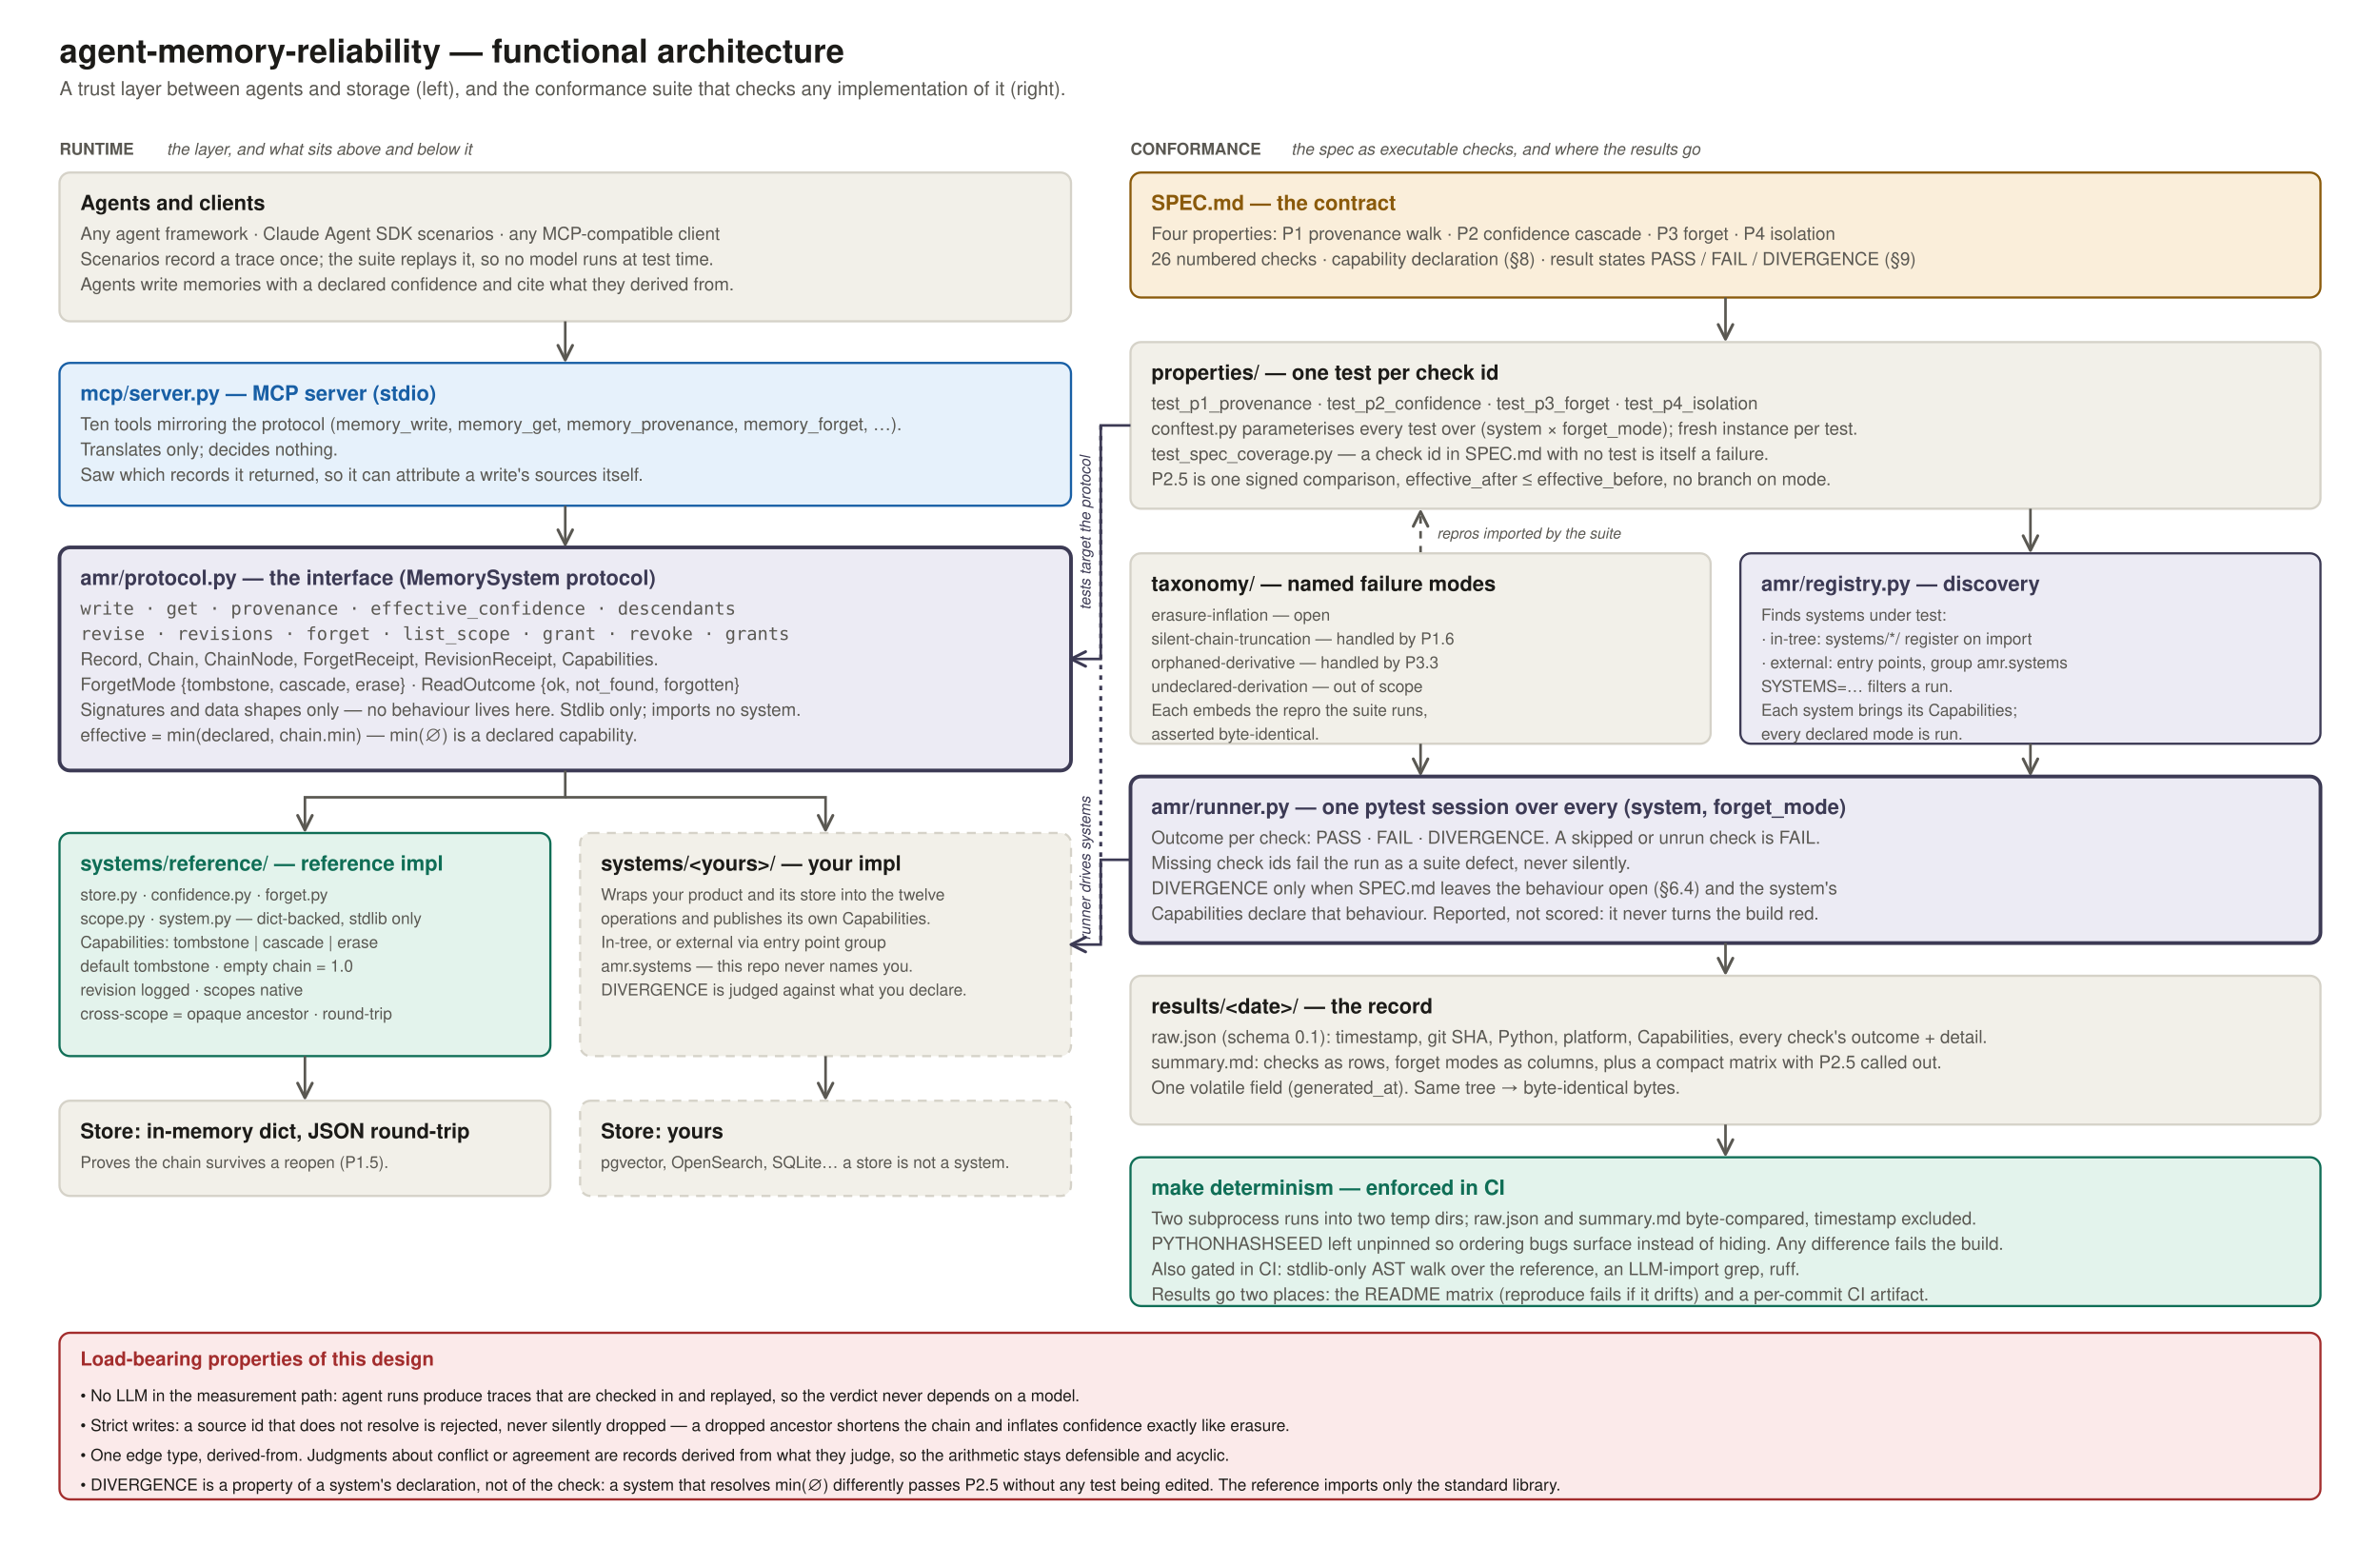
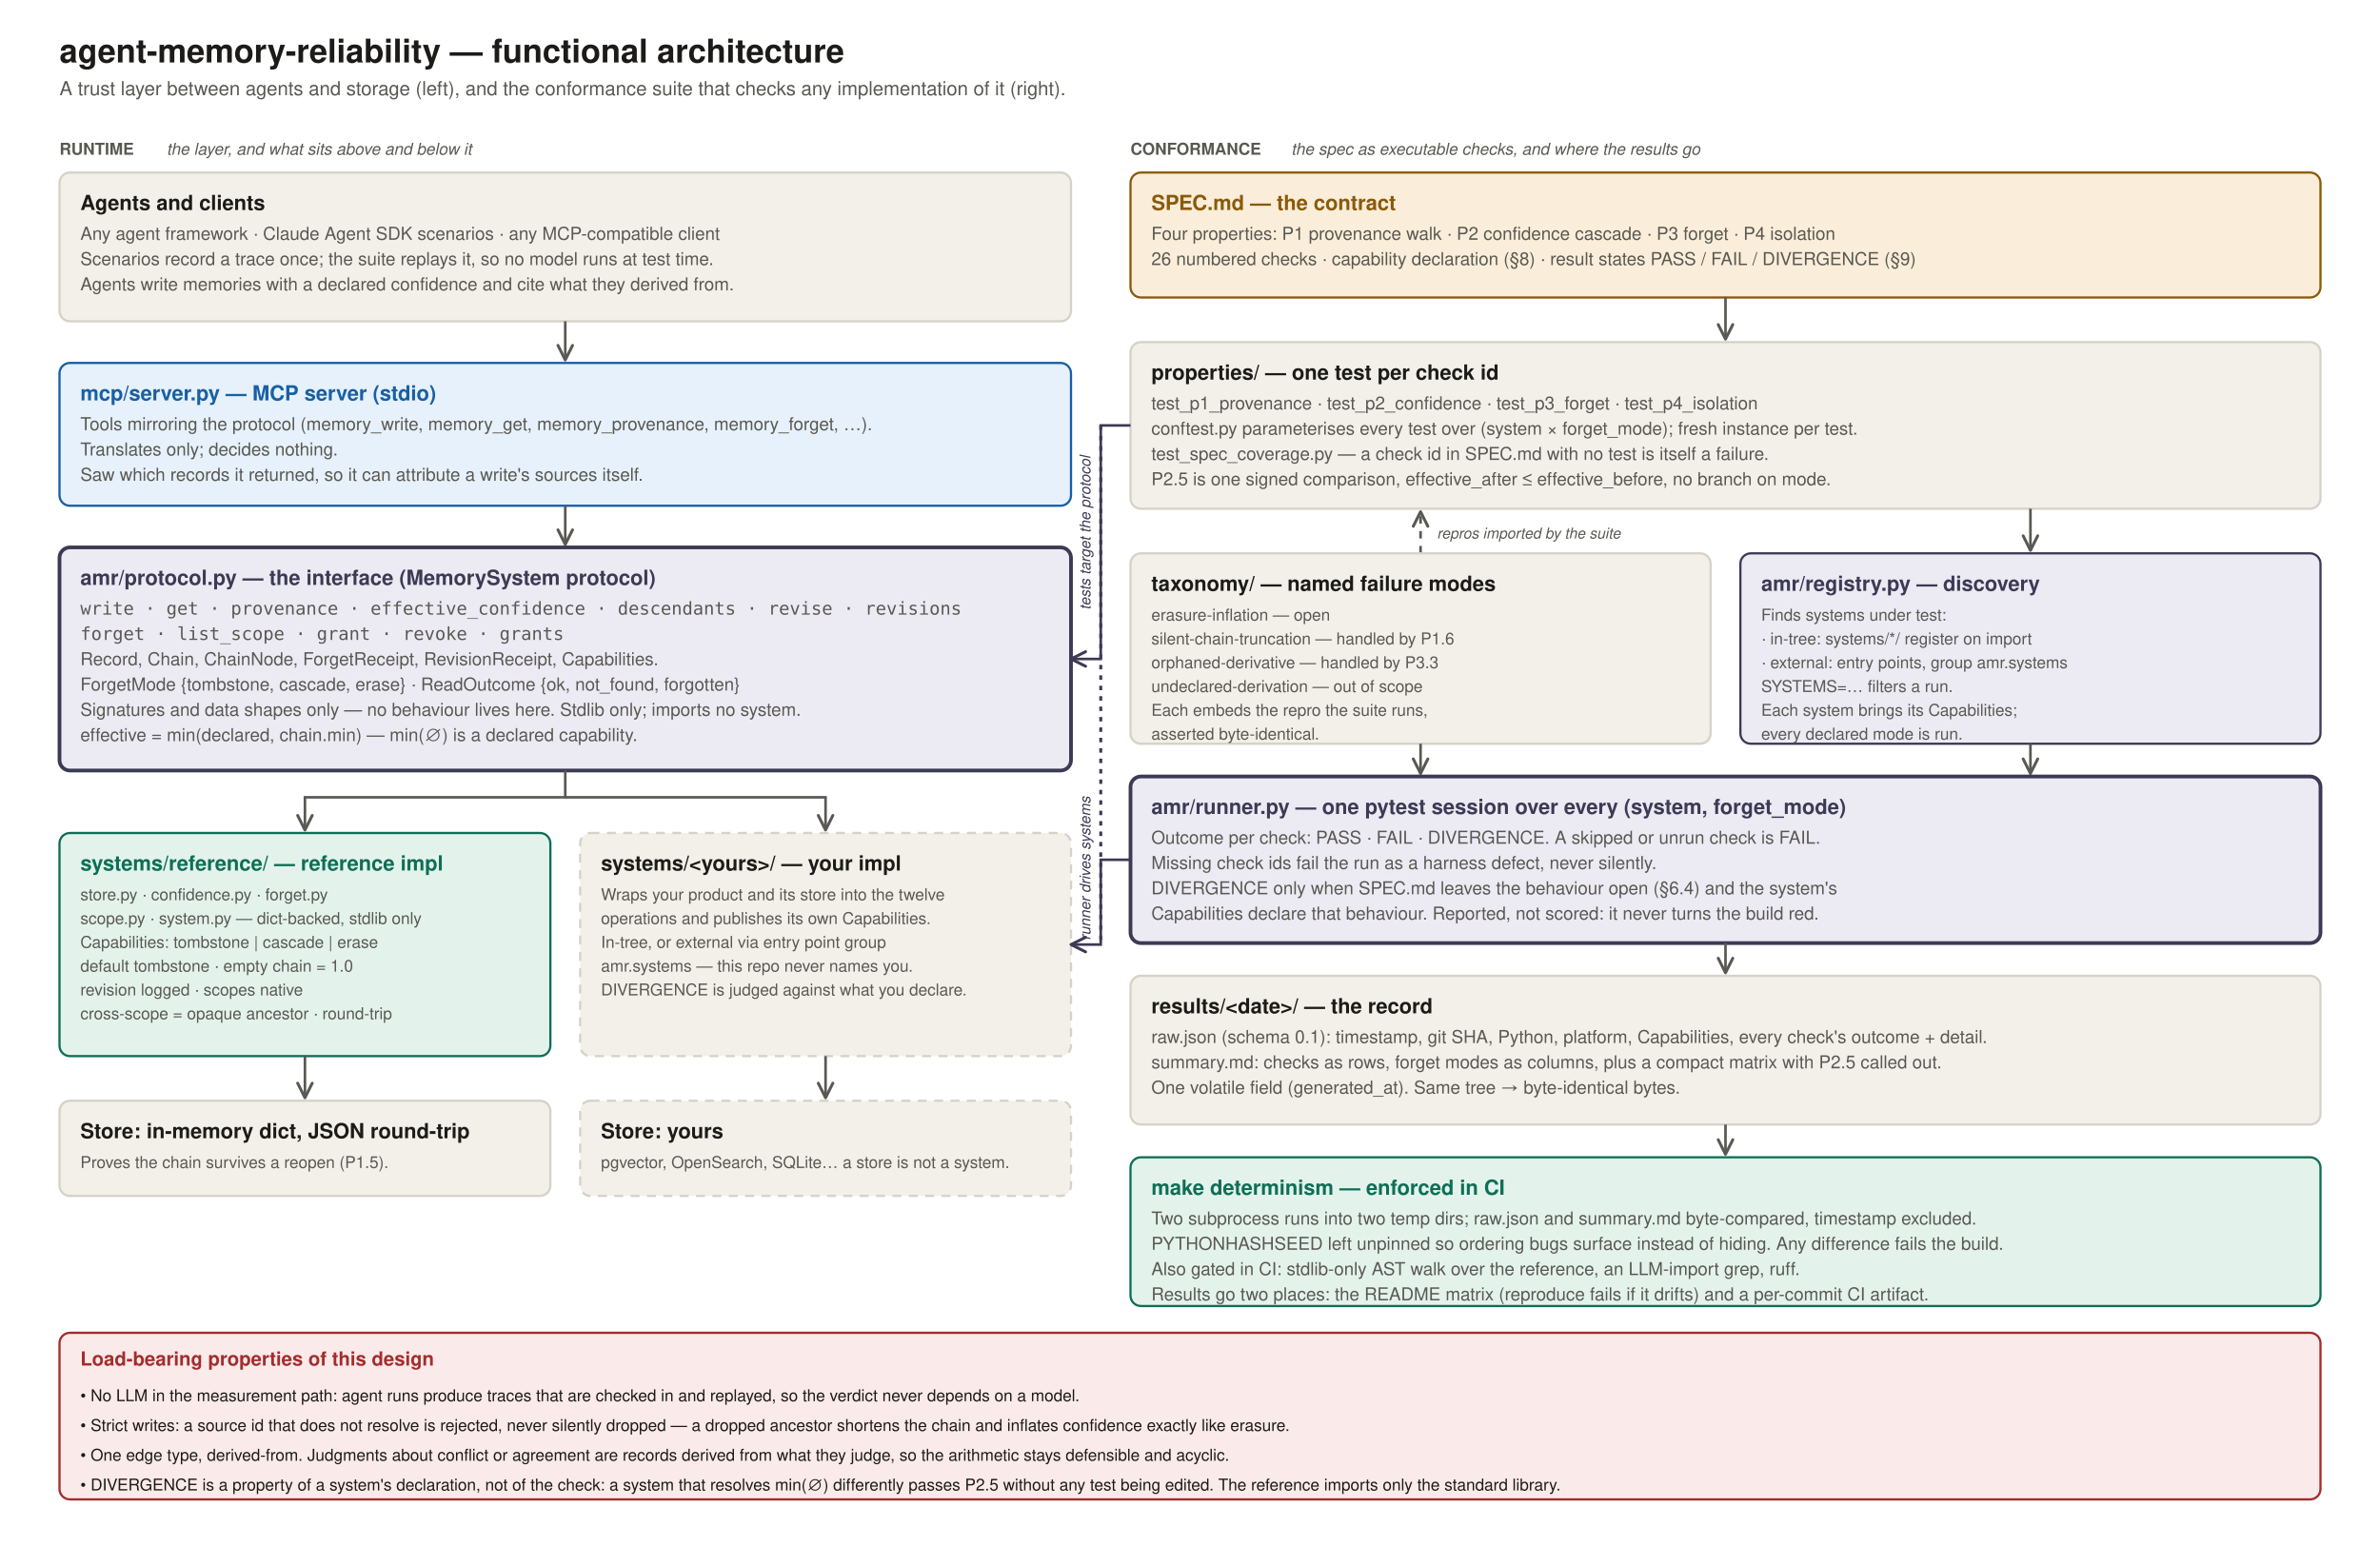
<svg xmlns="http://www.w3.org/2000/svg" viewBox="0 0 1600 1040" width="1600" height="1040" role="img">
  <defs>
    <marker id="ar" viewBox="0 0 10 10" refX="9" refY="5" markerWidth="7" markerHeight="7" orient="auto-start-reverse">
      <path d="M1 1L9 5L1 9" fill="none" stroke="context-stroke" stroke-width="1.6" stroke-linecap="round" stroke-linejoin="round" />
    </marker>
  </defs>
  <rect width="1600" height="1040" fill="#FFFFFF" />
  <text x="40" y="42" font-family="Helvetica Neue, Helvetica, Arial, sans-serif" font-size="22" font-weight="700" fill="#1C1B18" text-anchor="start">agent-memory-reliability — functional architecture</text>
  <text x="40" y="64" font-family="Helvetica Neue, Helvetica, Arial, sans-serif" font-size="13" font-weight="500" fill="#5A5852" text-anchor="start">A trust layer between agents and storage (left), and the conformance suite that checks any implementation of it (right).</text>
  <text x="40" y="104" font-family="Helvetica Neue, Helvetica, Arial, sans-serif" font-size="11" font-weight="700" fill="#5A5852" text-anchor="start">RUNTIME</text>
  <text x="112" y="104" font-family="Helvetica Neue, Helvetica, Arial, sans-serif" font-size="11" font-weight="400" fill="#5A5852" text-anchor="start" font-style="italic">the layer, and what sits above and below it</text>
  <text x="760" y="104" font-family="Helvetica Neue, Helvetica, Arial, sans-serif" font-size="11" font-weight="700" fill="#5A5852" text-anchor="start">CONFORMANCE</text>
  <text x="868" y="104" font-family="Helvetica Neue, Helvetica, Arial, sans-serif" font-size="11" font-weight="400" fill="#5A5852" text-anchor="start" font-style="italic">the spec as executable checks, and where the results go</text>
  <rect x="40" y="116" width="680" height="100" rx="7" fill="#F2F0E9" stroke="#D5D2C8" stroke-width="1.5" />
  <text x="54" y="141.2" font-family="Helvetica Neue, Helvetica, Arial, sans-serif" font-size="14" font-weight="600" fill="#1C1B18">Agents and clients</text>
  <text x="54" y="161.2" font-family="Helvetica Neue, Helvetica, Arial, sans-serif" font-size="12" fill="#5A5852">Any agent framework · Claude Agent SDK scenarios · any MCP-compatible client</text>
  <text x="54" y="178.2" font-family="Helvetica Neue, Helvetica, Arial, sans-serif" font-size="12" fill="#5A5852">Scenarios record a trace once; the suite replays it, so no model runs at test time.</text>
  <text x="54" y="195.2" font-family="Helvetica Neue, Helvetica, Arial, sans-serif" font-size="12" fill="#5A5852">Agents write memories with a declared confidence and cite what they derived from.</text>
  <polyline points="380,216 380,242" fill="none" stroke="#5A5852" stroke-width="1.75" marker-end="url(#ar)" />
  <rect x="40" y="244" width="680" height="96" rx="7" fill="#E6F1FB" stroke="#185FA5" stroke-width="1.5" />
  <text x="54" y="269.2" font-family="Helvetica Neue, Helvetica, Arial, sans-serif" font-size="14" font-weight="600" fill="#185FA5">mcp/server.py — MCP server (stdio)</text>
-   <text x="54" y="289.2" font-family="Helvetica Neue, Helvetica, Arial, sans-serif" font-size="12" fill="#5A5852">Ten tools mirroring the protocol (memory_write, memory_get, memory_provenance, memory_forget, …).</text>
+   <text x="54" y="289.2" font-family="Helvetica Neue, Helvetica, Arial, sans-serif" font-size="12" fill="#5A5852">Tools mirroring the protocol (memory_write, memory_get, memory_provenance, memory_forget, …).</text>
  <text x="54" y="306.2" font-family="Helvetica Neue, Helvetica, Arial, sans-serif" font-size="12" fill="#5A5852">Translates only; decides nothing.</text>
  <text x="54" y="323.2" font-family="Helvetica Neue, Helvetica, Arial, sans-serif" font-size="12" fill="#5A5852">Saw which records it returned, so it can attribute a write's sources itself.</text>
  <polyline points="380,340 380,366" fill="none" stroke="#5A5852" stroke-width="1.75" marker-end="url(#ar)" />
  <rect x="40" y="368" width="680" height="150" rx="7" fill="#ECEBF4" stroke="#3C3A54" stroke-width="2.5" />
  <text x="54" y="393.2" font-family="Helvetica Neue, Helvetica, Arial, sans-serif" font-size="14" font-weight="600" fill="#3C3A54">amr/protocol.py — the interface (MemorySystem protocol)</text>
-   <text x="54" y="413.2" font-family="SF Mono, Menlo, Consolas, monospace" font-size="12" fill="#5A5852">write · get · provenance · effective_confidence · descendants</text>
-   <text x="54" y="430.2" font-family="SF Mono, Menlo, Consolas, monospace" font-size="12" fill="#5A5852">revise · revisions · forget · list_scope · grant · revoke · grants</text>
+   <text x="54" y="413.2" font-family="SF Mono, Menlo, Consolas, monospace" font-size="12" fill="#5A5852">write · get · provenance · effective_confidence · descendants · revise · revisions</text>
+   <text x="54" y="430.2" font-family="SF Mono, Menlo, Consolas, monospace" font-size="12" fill="#5A5852">forget · list_scope · grant · revoke · grants</text>
  <text x="54" y="447.2" font-family="Helvetica Neue, Helvetica, Arial, sans-serif" font-size="12" fill="#5A5852">Record, Chain, ChainNode, ForgetReceipt, RevisionReceipt, Capabilities.</text>
  <text x="54" y="464.2" font-family="Helvetica Neue, Helvetica, Arial, sans-serif" font-size="12" fill="#5A5852">ForgetMode {tombstone, cascade, erase} · ReadOutcome {ok, not_found, forgotten}</text>
  <text x="54" y="481.2" font-family="Helvetica Neue, Helvetica, Arial, sans-serif" font-size="12" fill="#5A5852">Signatures and data shapes only — no behaviour lives here. Stdlib only; imports no system.</text>
  <text x="54" y="498.2" font-family="Helvetica Neue, Helvetica, Arial, sans-serif" font-size="12" fill="#5A5852">effective = min(declared, chain.min) — min(∅) is a declared capability.</text>
  <polyline points="380,518 380,536 205,536 205,558" fill="none" stroke="#5A5852" stroke-width="1.75" marker-end="url(#ar)" />
  <polyline points="380,536 555,536 555,558" fill="none" stroke="#5A5852" stroke-width="1.75" marker-end="url(#ar)" />
  <rect x="40" y="560" width="330" height="150" rx="7" fill="#E3F3EC" stroke="#0F6E56" stroke-width="1.5" />
  <text x="54" y="585.2" font-family="Helvetica Neue, Helvetica, Arial, sans-serif" font-size="14" font-weight="600" fill="#0F6E56">systems/reference/ — reference impl</text>
  <text x="54" y="605.2" font-family="Helvetica Neue, Helvetica, Arial, sans-serif" font-size="11" fill="#5A5852">store.py · confidence.py · forget.py</text>
  <text x="54" y="621.2" font-family="Helvetica Neue, Helvetica, Arial, sans-serif" font-size="11" fill="#5A5852">scope.py · system.py — dict-backed, stdlib only</text>
  <text x="54" y="637.2" font-family="Helvetica Neue, Helvetica, Arial, sans-serif" font-size="11" fill="#5A5852">Capabilities: tombstone | cascade | erase</text>
  <text x="54" y="653.2" font-family="Helvetica Neue, Helvetica, Arial, sans-serif" font-size="11" fill="#5A5852">default tombstone · empty chain = 1.0</text>
  <text x="54" y="669.2" font-family="Helvetica Neue, Helvetica, Arial, sans-serif" font-size="11" fill="#5A5852">revision logged · scopes native</text>
  <text x="54" y="685.2" font-family="Helvetica Neue, Helvetica, Arial, sans-serif" font-size="11" fill="#5A5852">cross-scope = opaque ancestor · round-trip</text>
  <rect x="390" y="560" width="330" height="150" rx="7" fill="#F2F0E9" stroke="#D5D2C8" stroke-width="1.5" stroke-dasharray="6 5" />
  <text x="404" y="585.2" font-family="Helvetica Neue, Helvetica, Arial, sans-serif" font-size="14" font-weight="600" fill="#1C1B18">systems/&lt;yours&gt;/ — your impl</text>
  <text x="404" y="605.2" font-family="Helvetica Neue, Helvetica, Arial, sans-serif" font-size="11" fill="#5A5852">Wraps your product and its store into the twelve</text>
  <text x="404" y="621.2" font-family="Helvetica Neue, Helvetica, Arial, sans-serif" font-size="11" fill="#5A5852">operations and publishes its own Capabilities.</text>
  <text x="404" y="637.2" font-family="Helvetica Neue, Helvetica, Arial, sans-serif" font-size="11" fill="#5A5852">In-tree, or external via entry point group</text>
  <text x="404" y="653.2" font-family="Helvetica Neue, Helvetica, Arial, sans-serif" font-size="11" fill="#5A5852">amr.systems — this repo never names you.</text>
  <text x="404" y="669.2" font-family="Helvetica Neue, Helvetica, Arial, sans-serif" font-size="11" fill="#5A5852">DIVERGENCE is judged against what you declare.</text>
  <polyline points="205,710 205,738" fill="none" stroke="#5A5852" stroke-width="1.75" marker-end="url(#ar)" />
  <polyline points="555,710 555,738" fill="none" stroke="#5A5852" stroke-width="1.75" marker-end="url(#ar)" />
  <rect x="40" y="740" width="330" height="64" rx="7" fill="#F2F0E9" stroke="#D5D2C8" stroke-width="1.5" />
  <text x="54" y="765.2" font-family="Helvetica Neue, Helvetica, Arial, sans-serif" font-size="14" font-weight="600" fill="#1C1B18">Store: in-memory dict, JSON round-trip</text>
  <text x="54" y="785.2" font-family="Helvetica Neue, Helvetica, Arial, sans-serif" font-size="11" fill="#5A5852">Proves the chain survives a reopen (P1.5).</text>
  <rect x="390" y="740" width="330" height="64" rx="7" fill="#F2F0E9" stroke="#D5D2C8" stroke-width="1.5" stroke-dasharray="6 5" />
  <text x="404" y="765.2" font-family="Helvetica Neue, Helvetica, Arial, sans-serif" font-size="14" font-weight="600" fill="#1C1B18">Store: yours</text>
  <text x="404" y="785.2" font-family="Helvetica Neue, Helvetica, Arial, sans-serif" font-size="11" fill="#5A5852">pgvector, OpenSearch, SQLite… a store is not a system.</text>
  <rect x="760" y="116" width="800" height="84" rx="7" fill="#FAEEDA" stroke="#8A5A0B" stroke-width="1.5" />
  <text x="774" y="141.2" font-family="Helvetica Neue, Helvetica, Arial, sans-serif" font-size="14" font-weight="600" fill="#8A5A0B">SPEC.md — the contract</text>
  <text x="774" y="161.2" font-family="Helvetica Neue, Helvetica, Arial, sans-serif" font-size="12" fill="#5A5852">Four properties: P1 provenance walk · P2 confidence cascade · P3 forget · P4 isolation</text>
  <text x="774" y="178.2" font-family="Helvetica Neue, Helvetica, Arial, sans-serif" font-size="12" fill="#5A5852">26 numbered checks · capability declaration (§8) · result states PASS / FAIL / DIVERGENCE (§9)</text>
  <polyline points="1160,200 1160,228" fill="none" stroke="#5A5852" stroke-width="1.75" marker-end="url(#ar)" />
  <rect x="760" y="230" width="800" height="112" rx="7" fill="#F2F0E9" stroke="#D5D2C8" stroke-width="1.5" />
  <text x="774" y="255.2" font-family="Helvetica Neue, Helvetica, Arial, sans-serif" font-size="14" font-weight="600" fill="#1C1B18">properties/ — one test per check id</text>
  <text x="774" y="275.2" font-family="Helvetica Neue, Helvetica, Arial, sans-serif" font-size="12" fill="#5A5852">test_p1_provenance · test_p2_confidence · test_p3_forget · test_p4_isolation</text>
  <text x="774" y="292.2" font-family="Helvetica Neue, Helvetica, Arial, sans-serif" font-size="12" fill="#5A5852">conftest.py parameterises every test over (system × forget_mode); fresh instance per test.</text>
  <text x="774" y="309.2" font-family="Helvetica Neue, Helvetica, Arial, sans-serif" font-size="12" fill="#5A5852">test_spec_coverage.py — a check id in SPEC.md with no test is itself a failure.</text>
  <text x="774" y="326.2" font-family="Helvetica Neue, Helvetica, Arial, sans-serif" font-size="12" fill="#5A5852">P2.5 is one signed comparison, effective_after ≤ effective_before, no branch on mode.</text>
  <polyline points="1365,342 1365,370" fill="none" stroke="#5A5852" stroke-width="1.75" marker-end="url(#ar)" />
  <polyline points="955,372 955,344" fill="none" stroke="#5A5852" stroke-width="1.75" stroke-dasharray="5 5" marker-end="url(#ar)" />
  <text x="966" y="362" font-family="Helvetica Neue, Helvetica, Arial, sans-serif" font-size="10" font-weight="500" fill="#5A5852" text-anchor="start" font-style="italic">repros imported by the suite</text>
  <rect x="760" y="372" width="390" height="128" rx="7" fill="#F2F0E9" stroke="#D5D2C8" stroke-width="1.5" />
  <text x="774" y="397.2" font-family="Helvetica Neue, Helvetica, Arial, sans-serif" font-size="14" font-weight="600" fill="#1C1B18">taxonomy/ — named failure modes</text>
  <text x="774" y="417.2" font-family="Helvetica Neue, Helvetica, Arial, sans-serif" font-size="11" fill="#5A5852">erasure-inflation — open</text>
  <text x="774" y="433.2" font-family="Helvetica Neue, Helvetica, Arial, sans-serif" font-size="11" fill="#5A5852">silent-chain-truncation — handled by P1.6</text>
  <text x="774" y="449.2" font-family="Helvetica Neue, Helvetica, Arial, sans-serif" font-size="11" fill="#5A5852">orphaned-derivative — handled by P3.3</text>
  <text x="774" y="465.2" font-family="Helvetica Neue, Helvetica, Arial, sans-serif" font-size="11" fill="#5A5852">undeclared-derivation — out of scope</text>
  <text x="774" y="481.2" font-family="Helvetica Neue, Helvetica, Arial, sans-serif" font-size="11" fill="#5A5852">Each embeds the repro the suite runs,</text>
  <text x="774" y="497.2" font-family="Helvetica Neue, Helvetica, Arial, sans-serif" font-size="11" fill="#5A5852">asserted byte-identical.</text>
  <rect x="1170" y="372" width="390" height="128" rx="7" fill="#ECEBF4" stroke="#3C3A54" stroke-width="1.5" />
  <text x="1184" y="397.2" font-family="Helvetica Neue, Helvetica, Arial, sans-serif" font-size="14" font-weight="600" fill="#3C3A54">amr/registry.py — discovery</text>
  <text x="1184" y="417.2" font-family="Helvetica Neue, Helvetica, Arial, sans-serif" font-size="11" fill="#5A5852">Finds systems under test:</text>
  <text x="1184" y="433.2" font-family="Helvetica Neue, Helvetica, Arial, sans-serif" font-size="11" fill="#5A5852">· in-tree: systems/*/ register on import</text>
  <text x="1184" y="449.2" font-family="Helvetica Neue, Helvetica, Arial, sans-serif" font-size="11" fill="#5A5852">· external: entry points, group amr.systems</text>
  <text x="1184" y="465.2" font-family="Helvetica Neue, Helvetica, Arial, sans-serif" font-size="11" fill="#5A5852">SYSTEMS=… filters a run.</text>
  <text x="1184" y="481.2" font-family="Helvetica Neue, Helvetica, Arial, sans-serif" font-size="11" fill="#5A5852">Each system brings its Capabilities;</text>
  <text x="1184" y="497.2" font-family="Helvetica Neue, Helvetica, Arial, sans-serif" font-size="11" fill="#5A5852">every declared mode is run.</text>
  <polyline points="955,500 955,520" fill="none" stroke="#5A5852" stroke-width="1.75" marker-end="url(#ar)" />
  <polyline points="1365,500 1365,520" fill="none" stroke="#5A5852" stroke-width="1.75" marker-end="url(#ar)" />
  <rect x="760" y="522" width="800" height="112" rx="7" fill="#ECEBF4" stroke="#3C3A54" stroke-width="2.5" />
  <text x="774" y="547.2" font-family="Helvetica Neue, Helvetica, Arial, sans-serif" font-size="14" font-weight="600" fill="#3C3A54">amr/runner.py — one pytest session over every (system, forget_mode)</text>
  <text x="774" y="567.2" font-family="Helvetica Neue, Helvetica, Arial, sans-serif" font-size="12" fill="#5A5852">Outcome per check: PASS · FAIL · DIVERGENCE. A skipped or unrun check is FAIL.</text>
-   <text x="774" y="584.2" font-family="Helvetica Neue, Helvetica, Arial, sans-serif" font-size="12" fill="#5A5852">Missing check ids fail the run as a suite defect, never silently.</text>
+   <text x="774" y="584.2" font-family="Helvetica Neue, Helvetica, Arial, sans-serif" font-size="12" fill="#5A5852">Missing check ids fail the run as a harness defect, never silently.</text>
  <text x="774" y="601.2" font-family="Helvetica Neue, Helvetica, Arial, sans-serif" font-size="12" fill="#5A5852">DIVERGENCE only when SPEC.md leaves the behaviour open (§6.4) and the system's</text>
  <text x="774" y="618.2" font-family="Helvetica Neue, Helvetica, Arial, sans-serif" font-size="12" fill="#5A5852">Capabilities declare that behaviour. Reported, not scored: it never turns the build red.</text>
  <polyline points="1160,634 1160,654" fill="none" stroke="#5A5852" stroke-width="1.75" marker-end="url(#ar)" />
  <rect x="760" y="656" width="800" height="100" rx="7" fill="#F2F0E9" stroke="#D5D2C8" stroke-width="1.5" />
  <text x="774" y="681.2" font-family="Helvetica Neue, Helvetica, Arial, sans-serif" font-size="14" font-weight="600" fill="#1C1B18">results/&lt;date&gt;/ — the record</text>
  <text x="774" y="701.2" font-family="Helvetica Neue, Helvetica, Arial, sans-serif" font-size="12" fill="#5A5852">raw.json (schema 0.1): timestamp, git SHA, Python, platform, Capabilities, every check's outcome + detail.</text>
  <text x="774" y="718.2" font-family="Helvetica Neue, Helvetica, Arial, sans-serif" font-size="12" fill="#5A5852">summary.md: checks as rows, forget modes as columns, plus a compact matrix with P2.5 called out.</text>
  <text x="774" y="735.2" font-family="Helvetica Neue, Helvetica, Arial, sans-serif" font-size="12" fill="#5A5852">One volatile field (generated_at). Same tree → byte-identical bytes.</text>
  <polyline points="1160,756 1160,776" fill="none" stroke="#5A5852" stroke-width="1.75" marker-end="url(#ar)" />
  <rect x="760" y="778" width="800" height="100" rx="7" fill="#E3F3EC" stroke="#0F6E56" stroke-width="1.5" />
  <text x="774" y="803.2" font-family="Helvetica Neue, Helvetica, Arial, sans-serif" font-size="14" font-weight="600" fill="#0F6E56">make determinism — enforced in CI</text>
  <text x="774" y="823.2" font-family="Helvetica Neue, Helvetica, Arial, sans-serif" font-size="12" fill="#5A5852">Two subprocess runs into two temp dirs; raw.json and summary.md byte-compared, timestamp excluded.</text>
  <text x="774" y="840.2" font-family="Helvetica Neue, Helvetica, Arial, sans-serif" font-size="12" fill="#5A5852">PYTHONHASHSEED left unpinned so ordering bugs surface instead of hiding. Any difference fails the build.</text>
  <text x="774" y="857.2" font-family="Helvetica Neue, Helvetica, Arial, sans-serif" font-size="12" fill="#5A5852">Also gated in CI: stdlib-only AST walk over the reference, an LLM-import grep, ruff.</text>
  <text x="774" y="874.2" font-family="Helvetica Neue, Helvetica, Arial, sans-serif" font-size="12" fill="#5A5852">Results go two places: the README matrix (reproduce fails if it drifts) and a per-commit CI artifact.</text>
  <line x1="740" y1="286" x2="740" y2="635" stroke="#3C3A54" stroke-width="2" stroke-dasharray="3 4" />
  <polyline points="760,286 740,286 740,443 720,443" fill="none" stroke="#3C3A54" stroke-width="1.75" marker-end="url(#ar)" />
  <polyline points="760,578 740,578 740,635 720,635" fill="none" stroke="#3C3A54" stroke-width="1.75" marker-end="url(#ar)" />
  <text x="733" y="410" font-family="Helvetica Neue, Helvetica, Arial, sans-serif" font-size="10" font-weight="500" fill="#3C3A54" text-anchor="start" font-style="italic" transform="rotate(-90 733 410)">tests target the protocol</text>
  <text x="733" y="632" font-family="Helvetica Neue, Helvetica, Arial, sans-serif" font-size="10" font-weight="500" fill="#3C3A54" text-anchor="start" font-style="italic" transform="rotate(-90 733 632)">runner drives systems</text>
  <rect x="40" y="896" width="1520" height="112" rx="7" fill="#FBEAEA" stroke="#A32D2D" stroke-width="1.5" />
  <text x="54" y="918" font-family="Helvetica Neue, Helvetica, Arial, sans-serif" font-size="13" font-weight="700" fill="#A32D2D" text-anchor="start">Load-bearing properties of this design</text>
  <text x="54" y="942" font-family="Helvetica Neue, Helvetica, Arial, sans-serif" font-size="11" font-weight="400" fill="#1C1B18" text-anchor="start">•  No LLM in the measurement path: agent runs produce traces that are checked in and replayed, so the verdict never depends on a model.</text>
  <text x="54" y="962" font-family="Helvetica Neue, Helvetica, Arial, sans-serif" font-size="11" font-weight="400" fill="#1C1B18" text-anchor="start">•  Strict writes: a source id that does not resolve is rejected, never silently dropped — a dropped ancestor shortens the chain and inflates confidence exactly like erasure.</text>
  <text x="54" y="982" font-family="Helvetica Neue, Helvetica, Arial, sans-serif" font-size="11" font-weight="400" fill="#1C1B18" text-anchor="start">•  One edge type, derived-from. Judgments about conflict or agreement are records derived from what they judge, so the arithmetic stays defensible and acyclic.</text>
  <text x="54" y="1002" font-family="Helvetica Neue, Helvetica, Arial, sans-serif" font-size="11" font-weight="400" fill="#1C1B18" text-anchor="start">•  DIVERGENCE is a property of a system's declaration, not of the check: a system that resolves min(∅) differently passes P2.5 without any test being edited. The reference imports only the standard library.</text>
</svg>
